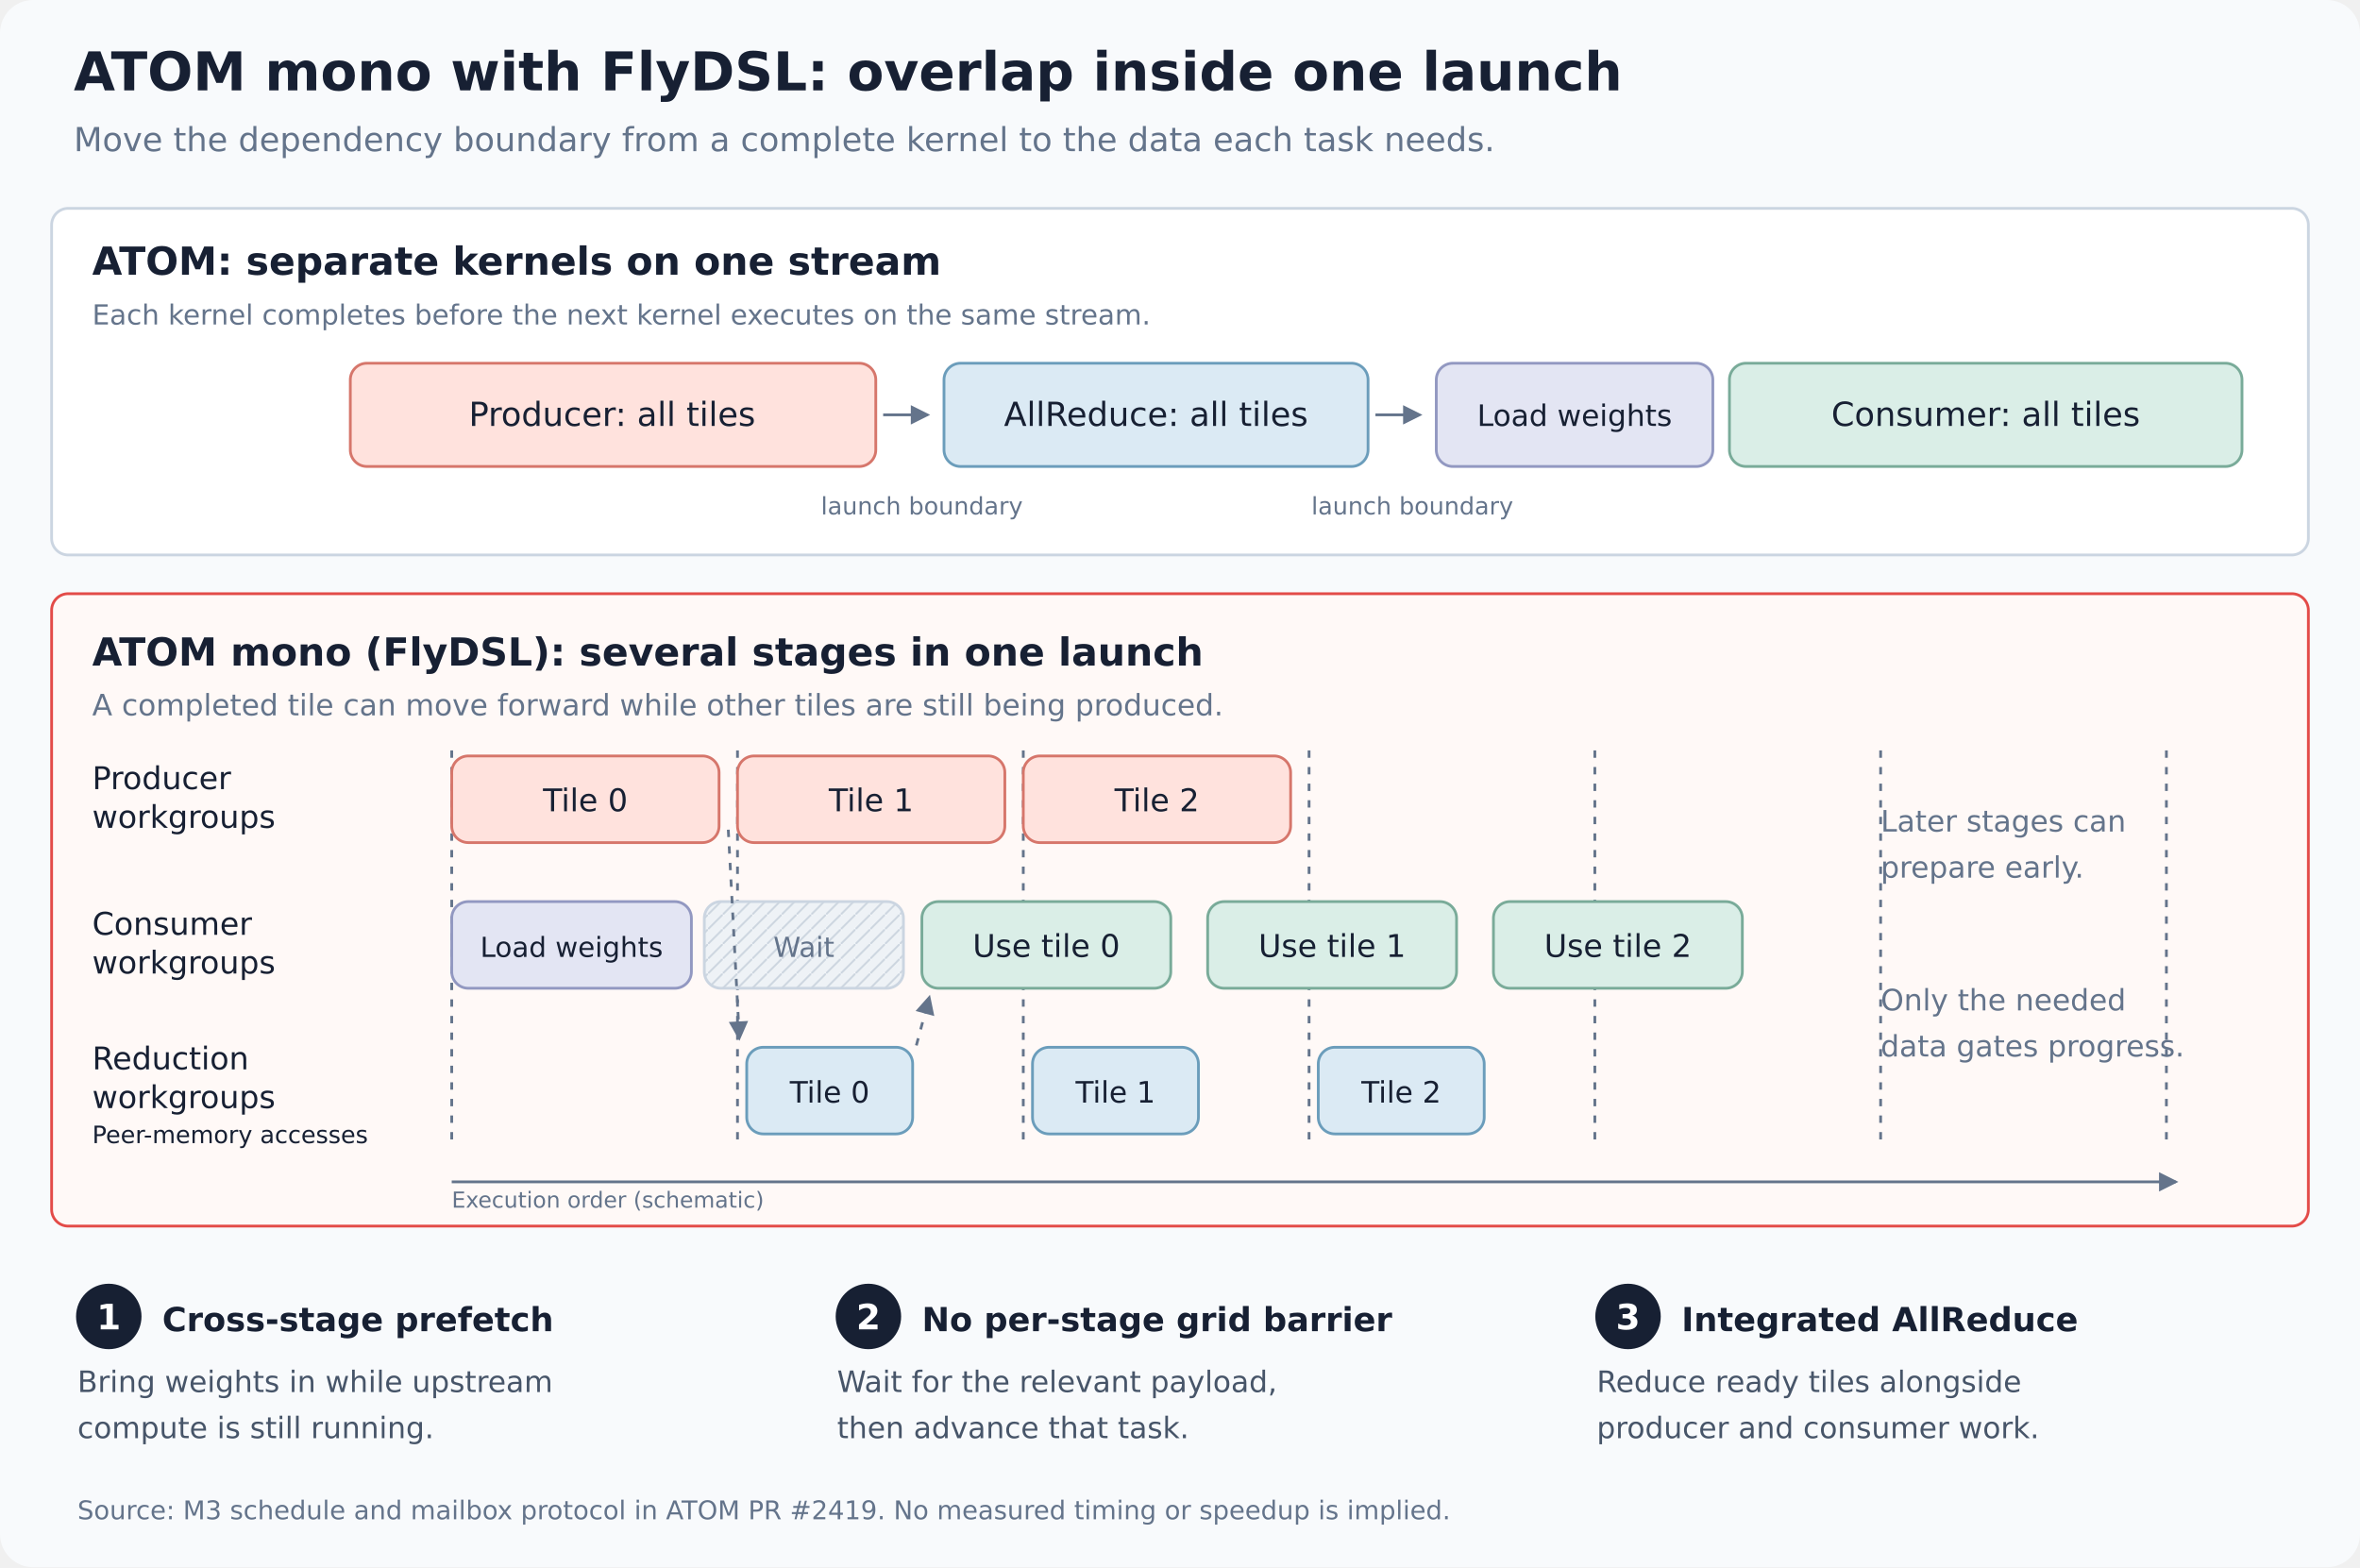
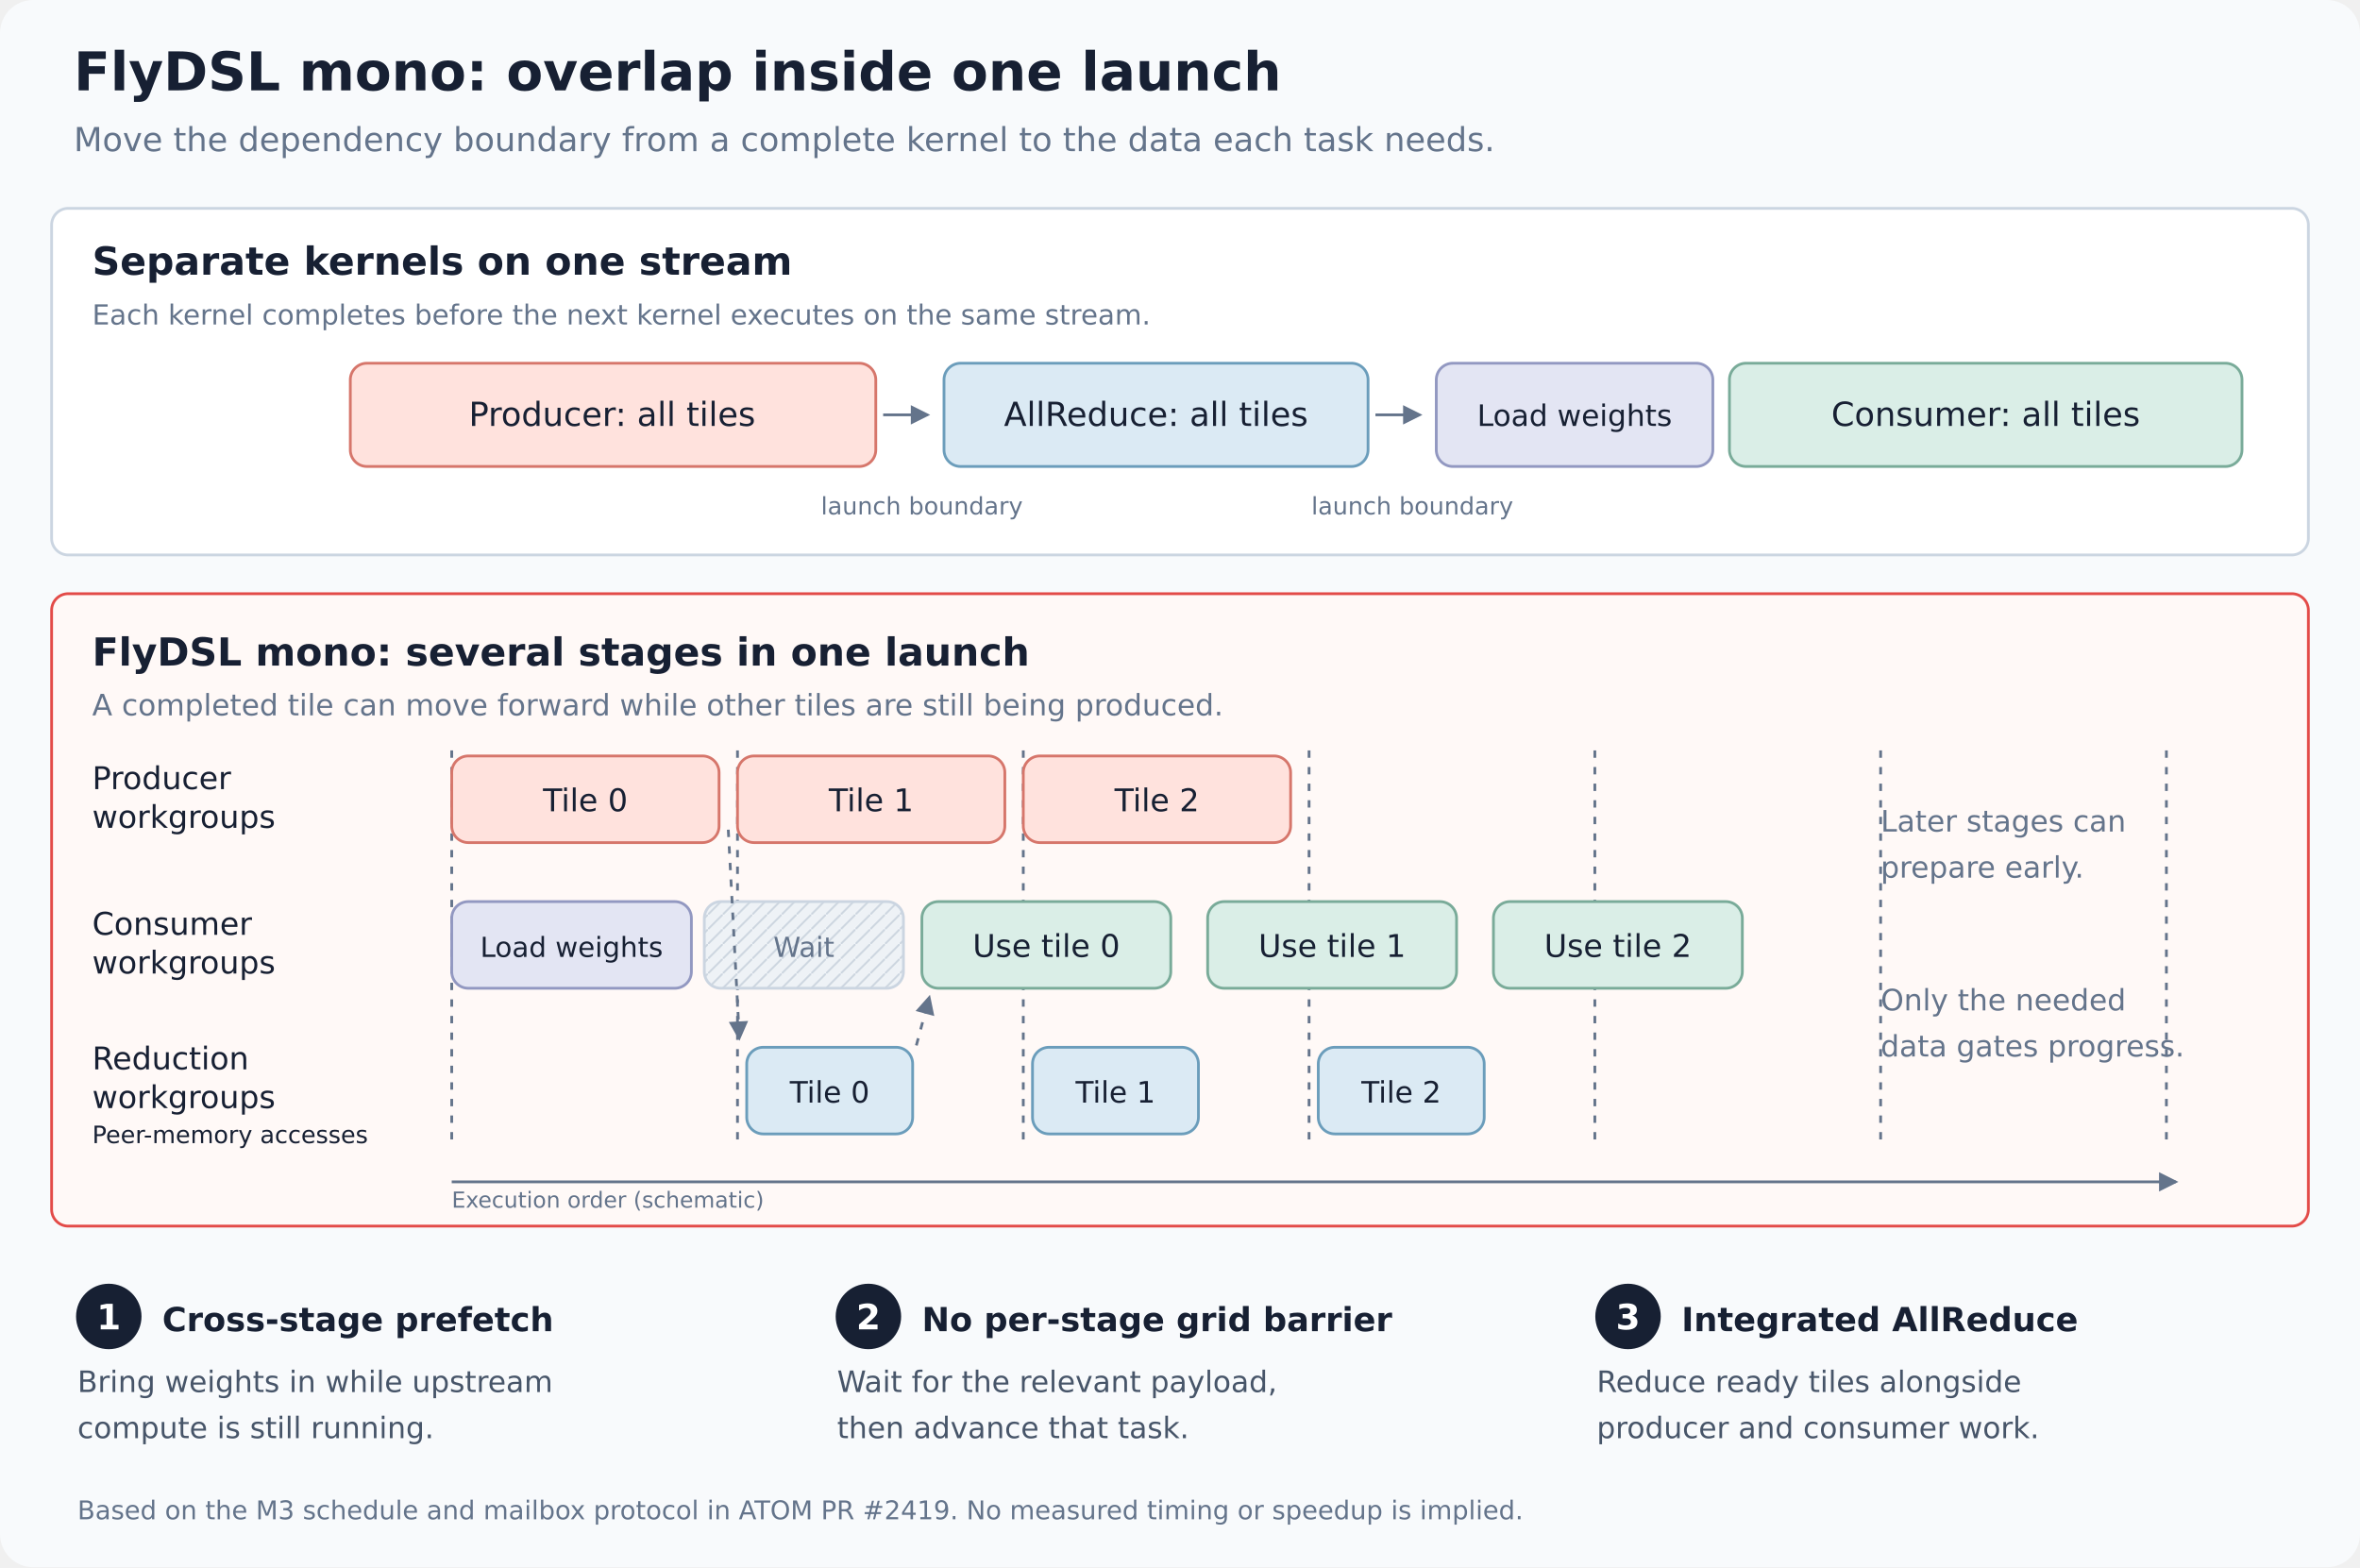
<svg xmlns="http://www.w3.org/2000/svg" width="1280" height="850" viewBox="0 0 1280 850" role="img" aria-labelledby="title desc">
  <defs>
    <pattern id="wait" width="8" height="8" patternUnits="userSpaceOnUse">
      <rect width="8" height="8" fill="#eef2f6" />
      <path d="M0 8 L8 0" stroke="#ccd5df" stroke-width="1" />
    </pattern>
    <marker id="arrow" markerWidth="7" markerHeight="7" refX="6" refY="3.5" orient="auto">
      <path d="M0 0 L7 3.5 L0 7" fill="#64748b" />
    </marker>
  </defs>
  <rect width="1280" height="850" rx="18" fill="#f8fafc" />
  <g font-family="DejaVu Sans,Arial,sans-serif" fill="#172033">
-     <text x="40" y="49" font-size="29" font-weight="700" fill="#172033" text-anchor="start">ATOM mono with FlyDSL: overlap inside one launch</text>
+     <text x="40" y="49" font-size="29" font-weight="700" fill="#172033" text-anchor="start">FlyDSL mono: overlap inside one launch</text>
    <text x="40" y="82" font-size="18" font-weight="400" fill="#64748b" text-anchor="start">Move the dependency boundary from a complete kernel to the data each task needs.</text>
    <rect x="28" y="113" width="1224" height="188" rx="9" fill="white" stroke="#cbd5e1" stroke-width="1.5" />
-     <text x="50" y="149" font-size="21" font-weight="700" fill="#172033" text-anchor="start">ATOM: separate kernels on one stream</text>
+     <text x="50" y="149" font-size="21" font-weight="700" fill="#172033" text-anchor="start">Separate kernels on one stream</text>
    <text x="50" y="176" font-size="15" font-weight="400" fill="#64748b" text-anchor="start">Each kernel completes before the next kernel executes on the same stream.</text>
    <rect x="190" y="197" width="285" height="56" rx="9" fill="#ffe2dd" stroke="#d6766b" stroke-width="1.5" />
    <text x="332" y="231" font-size="18" font-weight="500" fill="#172033" text-anchor="middle">Producer: all tiles</text>
    <path d="M479 225 L503 225" stroke="#64748b" stroke-width="1.5" fill="none" marker-end="url(#arrow)" />
    <rect x="512" y="197" width="230" height="56" rx="9" fill="#dbeaf4" stroke="#6b9dbb" stroke-width="1.5" />
    <text x="627" y="231" font-size="18" font-weight="500" fill="#172033" text-anchor="middle">AllReduce: all tiles</text>
    <path d="M746 225 L770 225" stroke="#64748b" stroke-width="1.5" fill="none" marker-end="url(#arrow)" />
    <rect x="779" y="197" width="150" height="56" rx="9" fill="#e3e5f3" stroke="#9298c1" stroke-width="1.5" />
    <text x="854" y="231" font-size="16" font-weight="500" fill="#172033" text-anchor="middle">Load weights</text>
    <rect x="938" y="197" width="278" height="56" rx="9" fill="#daeee7" stroke="#79ab99" stroke-width="1.5" />
    <text x="1077" y="231" font-size="18" font-weight="500" fill="#172033" text-anchor="middle">Consumer: all tiles</text>
    <text x="500" y="279" font-size="13" font-weight="400" fill="#64748b" text-anchor="middle">launch boundary</text>
    <text x="766" y="279" font-size="13" font-weight="400" fill="#64748b" text-anchor="middle">launch boundary</text>
    <rect x="28" y="322" width="1224" height="343" rx="9" fill="#fff9f7" stroke="#e34b48" stroke-width="1.5" />
-     <text x="50" y="361" font-size="21" font-weight="700" fill="#172033" text-anchor="start">ATOM mono (FlyDSL): several stages in one launch</text>
+     <text x="50" y="361" font-size="21" font-weight="700" fill="#172033" text-anchor="start">FlyDSL mono: several stages in one launch</text>
    <text x="50" y="388" font-size="16" font-weight="400" fill="#64748b" text-anchor="start">A completed tile can move forward while other tiles are still being produced.</text>
    <text x="50" y="428" font-size="17" font-weight="500" fill="#172033" text-anchor="start">Producer<tspan x="50" dy="21">workgroups</tspan>
    </text>
    <text x="50" y="507" font-size="17" font-weight="500" fill="#172033" text-anchor="start">Consumer<tspan x="50" dy="21">workgroups</tspan>
    </text>
    <text x="50" y="580" font-size="17" font-weight="500" fill="#172033" text-anchor="start">Reduction<tspan x="50" dy="21">workgroups</tspan>
      <tspan x="50" dy="19" font-size="13">Peer-memory accesses</tspan>
    </text>
    <path d="M245 407 L245 620" stroke="#64748b" stroke-width="1.5" fill="none" stroke-dasharray="4 5" />
    <path d="M400 407 L400 620" stroke="#64748b" stroke-width="1.5" fill="none" stroke-dasharray="4 5" />
    <path d="M555 407 L555 620" stroke="#64748b" stroke-width="1.5" fill="none" stroke-dasharray="4 5" />
    <path d="M710 407 L710 620" stroke="#64748b" stroke-width="1.5" fill="none" stroke-dasharray="4 5" />
    <path d="M865 407 L865 620" stroke="#64748b" stroke-width="1.5" fill="none" stroke-dasharray="4 5" />
    <path d="M1020 407 L1020 620" stroke="#64748b" stroke-width="1.5" fill="none" stroke-dasharray="4 5" />
    <path d="M1175 407 L1175 620" stroke="#64748b" stroke-width="1.5" fill="none" stroke-dasharray="4 5" />
    <rect x="245" y="410" width="145" height="47" rx="9" fill="#ffe2dd" stroke="#d6766b" stroke-width="1.5" />
    <text x="317.5" y="440" font-size="17" font-weight="500" fill="#172033" text-anchor="middle">Tile 0</text>
    <rect x="400" y="410" width="145" height="47" rx="9" fill="#ffe2dd" stroke="#d6766b" stroke-width="1.5" />
    <text x="472.5" y="440" font-size="17" font-weight="500" fill="#172033" text-anchor="middle">Tile 1</text>
    <rect x="555" y="410" width="145" height="47" rx="9" fill="#ffe2dd" stroke="#d6766b" stroke-width="1.5" />
    <text x="627.5" y="440" font-size="17" font-weight="500" fill="#172033" text-anchor="middle">Tile 2</text>
    <rect x="245" y="489" width="130" height="47" rx="9" fill="#e3e5f3" stroke="#9298c1" stroke-width="1.5" />
    <text x="310" y="519" font-size="15" font-weight="500" fill="#172033" text-anchor="middle">Load weights</text>
    <rect x="382" y="489" width="108" height="47" rx="9" fill="url(#wait)" stroke="#cbd5e1" stroke-width="1.5" />
    <text x="436" y="519" font-size="15" font-weight="400" fill="#64748b" text-anchor="middle">Wait</text>
    <rect x="500" y="489" width="135" height="47" rx="9" fill="#daeee7" stroke="#79ab99" stroke-width="1.5" />
    <text x="567.5" y="519" font-size="17" font-weight="500" fill="#172033" text-anchor="middle">Use tile 0</text>
    <rect x="655" y="489" width="135" height="47" rx="9" fill="#daeee7" stroke="#79ab99" stroke-width="1.5" />
    <text x="722.5" y="519" font-size="17" font-weight="500" fill="#172033" text-anchor="middle">Use tile 1</text>
    <rect x="810" y="489" width="135" height="47" rx="9" fill="#daeee7" stroke="#79ab99" stroke-width="1.5" />
    <text x="877.5" y="519" font-size="17" font-weight="500" fill="#172033" text-anchor="middle">Use tile 2</text>
    <rect x="405" y="568" width="90" height="47" rx="9" fill="#dbeaf4" stroke="#6b9dbb" stroke-width="1.5" />
    <text x="450" y="598" font-size="16" font-weight="500" fill="#172033" text-anchor="middle">Tile 0</text>
    <rect x="560" y="568" width="90" height="47" rx="9" fill="#dbeaf4" stroke="#6b9dbb" stroke-width="1.5" />
    <text x="605" y="598" font-size="16" font-weight="500" fill="#172033" text-anchor="middle">Tile 1</text>
    <rect x="715" y="568" width="90" height="47" rx="9" fill="#dbeaf4" stroke="#6b9dbb" stroke-width="1.5" />
    <text x="760" y="598" font-size="16" font-weight="500" fill="#172033" text-anchor="middle">Tile 2</text>
    <path d="M395 450 L401 563" stroke="#64748b" stroke-width="1.5" fill="none" marker-end="url(#arrow)" stroke-dasharray="4 5" />
    <path d="M497 567 L504 541" stroke="#64748b" stroke-width="1.5" fill="none" marker-end="url(#arrow)" stroke-dasharray="4 5" />
    <text x="1020" y="451" font-size="16" font-weight="400" fill="#64748b" text-anchor="start">Later stages can</text>
    <text x="1020" y="476" font-size="16" font-weight="400" fill="#64748b" text-anchor="start">prepare early.</text>
    <text x="1020" y="548" font-size="16" font-weight="400" fill="#64748b" text-anchor="start">Only the needed</text>
    <text x="1020" y="573" font-size="16" font-weight="400" fill="#64748b" text-anchor="start">data gates progress.</text>
    <path d="M245 641 L1180 641" stroke="#64748b" stroke-width="1.5" fill="none" marker-end="url(#arrow)" />
    <text x="245" y="655" font-size="12" font-weight="400" fill="#64748b" text-anchor="start">Execution order (schematic)</text>
    <rect x="42" y="697" width="34" height="34" rx="17" fill="#172033" stroke="#172033" stroke-width="1.5" />
    <text x="59" y="721" font-size="19" font-weight="700" fill="white" text-anchor="middle">1</text>
    <text x="88" y="722" font-size="18" font-weight="700" fill="#172033" text-anchor="start">Cross-stage prefetch</text>
    <text x="42" y="755" font-size="16" font-weight="400" fill="#475569" text-anchor="start">Bring weights in while upstream</text>
    <text x="42" y="780" font-size="16" font-weight="400" fill="#475569" text-anchor="start">compute is still running.</text>
    <rect x="454" y="697" width="34" height="34" rx="17" fill="#172033" stroke="#172033" stroke-width="1.5" />
    <text x="471" y="721" font-size="19" font-weight="700" fill="white" text-anchor="middle">2</text>
    <text x="500" y="722" font-size="18" font-weight="700" fill="#172033" text-anchor="start">No per-stage grid barrier</text>
    <text x="454" y="755" font-size="16" font-weight="400" fill="#475569" text-anchor="start">Wait for the relevant payload,</text>
    <text x="454" y="780" font-size="16" font-weight="400" fill="#475569" text-anchor="start">then advance that task.</text>
    <rect x="866" y="697" width="34" height="34" rx="17" fill="#172033" stroke="#172033" stroke-width="1.5" />
    <text x="883" y="721" font-size="19" font-weight="700" fill="white" text-anchor="middle">3</text>
    <text x="912" y="722" font-size="18" font-weight="700" fill="#172033" text-anchor="start">Integrated AllReduce</text>
    <text x="866" y="755" font-size="16" font-weight="400" fill="#475569" text-anchor="start">Reduce ready tiles alongside</text>
    <text x="866" y="780" font-size="16" font-weight="400" fill="#475569" text-anchor="start">producer and consumer work.</text>
-     <text x="42" y="824" font-size="14" font-weight="400" fill="#64748b" text-anchor="start">Source: M3 schedule and mailbox protocol in ATOM PR #2419. No measured timing or speedup is implied.</text>
+     <text x="42" y="824" font-size="14" font-weight="400" fill="#64748b" text-anchor="start">Based on the M3 schedule and mailbox protocol in ATOM PR #2419. No measured timing or speedup is implied.</text>
  </g>
</svg>
